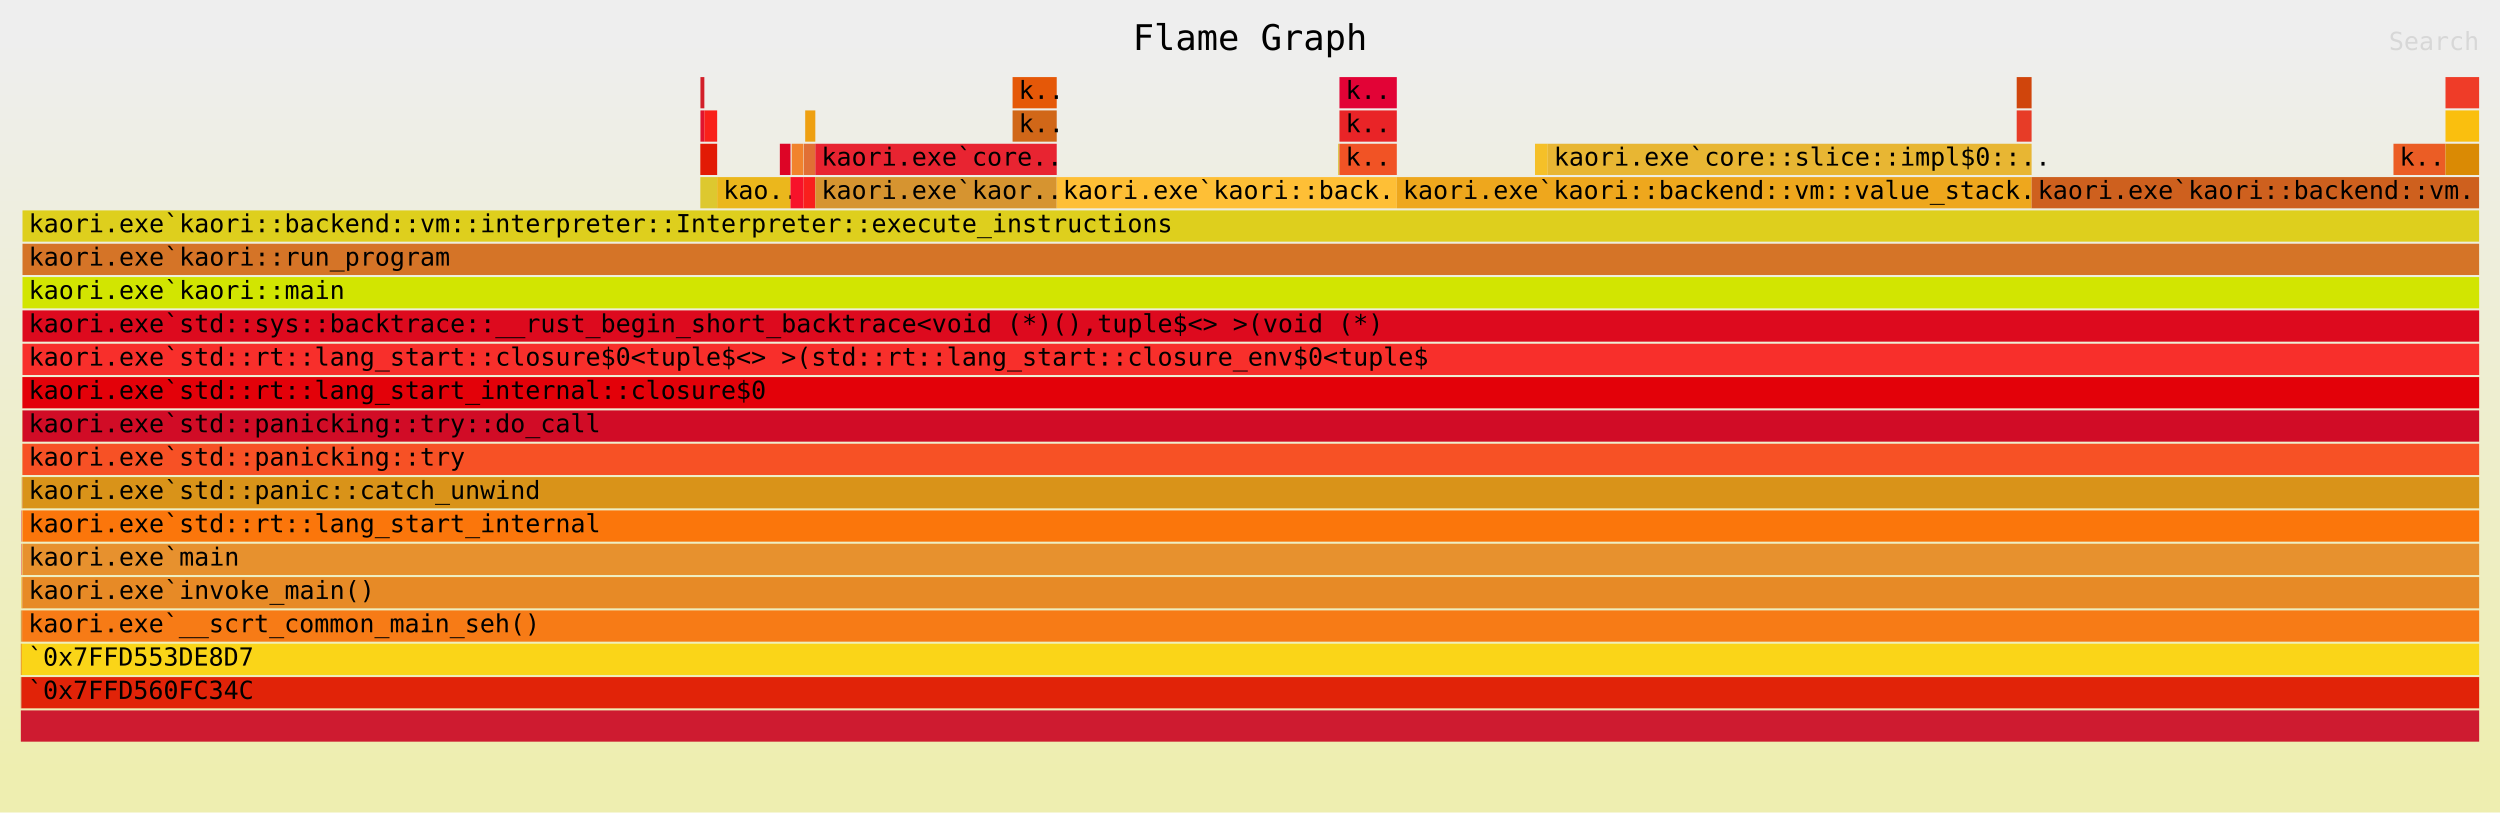
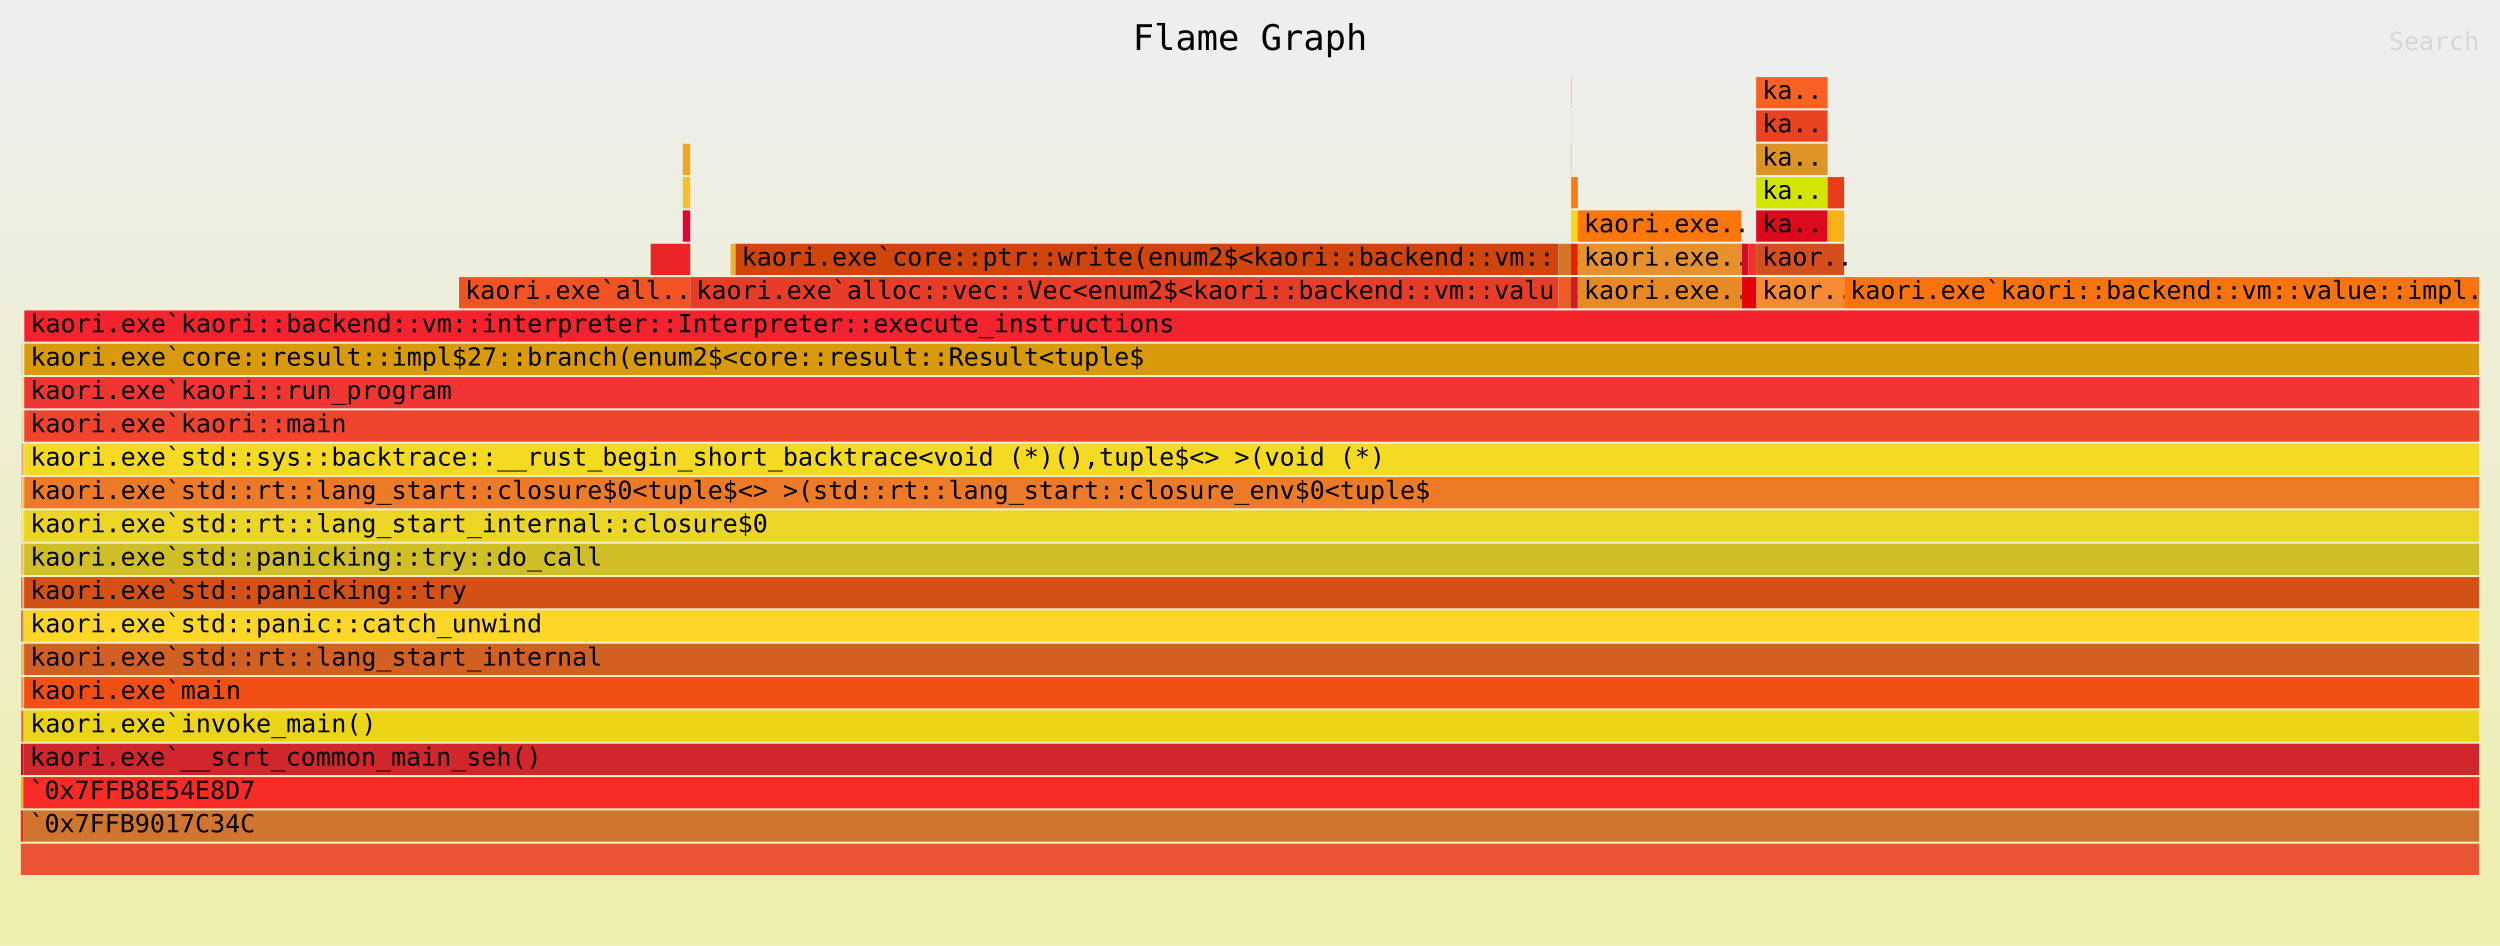
- <svg xmlns="http://www.w3.org/2000/svg" xmlns:ns1="http://github.com/jonhoo/inferno" version="1.1" width="1200" height="390" viewBox="0 0 1200 390">
+ <svg xmlns="http://www.w3.org/2000/svg" xmlns:ns1="http://github.com/jonhoo/inferno" version="1.1" width="1200" height="454" viewBox="0 0 1200 454">
  <defs>
    <linearGradient id="background" y1="0" y2="1" x1="0" x2="0">
      <stop stop-color="#eeeeee" offset="5%" />
      <stop stop-color="#eeeeb0" offset="95%" />
    </linearGradient>
  </defs>
  <style type="text/css">
text { font-family:monospace; font-size:12px }
#title { text-anchor:middle; font-size:17px; }
#matched { text-anchor:end; }
#search { text-anchor:end; opacity:0.1; cursor:pointer; }
#search:hover, #search.show { opacity:1; }
#subtitle { text-anchor:middle; font-color:rgb(160,160,160); }
#unzoom { cursor:pointer; }
#frames &gt; *:hover { stroke:black; stroke-width:0.5; cursor:pointer; }
.hide { display:none; }
.parent { opacity:0.5; }
</style>
-   <rect x="0" y="0" width="100%" height="390" fill="url(#background)" />
+   <rect x="0" y="0" width="100%" height="454" fill="url(#background)" />
  <text id="title" fill="rgb(0,0,0)" x="50%" y="24.00">Flame Graph</text>
-   <text id="details" fill="rgb(0,0,0)" x="10" y="373.00"> </text>
+   <text id="details" fill="rgb(0,0,0)" x="10" y="437.00"> </text>
  <text id="unzoom" class="hide" fill="rgb(0,0,0)" x="10" y="24.00">Reset Zoom</text>
  <text id="search" fill="rgb(0,0,0)" x="1190" y="24.00">Search</text>
-   <text id="matched" fill="rgb(0,0,0)" x="1190" y="373.00"> </text>
-   <svg id="frames" x="10" width="1180" total_samples="45387">
-     <g>
-       <rect x="0.011%" y="261" width="0.015%" height="15" fill="rgb(227,0,7)" ns1:x="5" ns1:w="7" />
-       <text x="0.261%" y="271.50" />
-     </g>
-     <g>
-       <rect x="0.011%" y="245" width="0.015%" height="15" fill="rgb(217,0,24)" ns1:x="5" ns1:w="7" />
-       <text x="0.261%" y="255.50" />
-     </g>
-     <g>
-       <rect x="0.011%" y="229" width="0.015%" height="15" fill="rgb(221,193,54)" ns1:x="5" ns1:w="7" />
-       <text x="0.261%" y="239.50" />
-     </g>
-     <g>
-       <rect x="0.011%" y="277" width="0.018%" height="15" fill="rgb(248,212,6)" ns1:x="5" ns1:w="8" />
-       <text x="0.261%" y="287.50" />
-     </g>
-     <g>
-       <rect x="0%" y="325" width="0.037%" height="15" fill="rgb(208,68,35)" ns1:x="0" ns1:w="17" />
-       <text x="0.25%" y="335.50" />
-     </g>
-     <g>
-       <rect x="0%" y="309" width="0.037%" height="15" fill="rgb(232,128,0)" ns1:x="0" ns1:w="17" />
-       <text x="0.25%" y="319.50" />
-     </g>
-     <g>
-       <rect x="0%" y="293" width="0.037%" height="15" fill="rgb(207,160,47)" ns1:x="0" ns1:w="17" />
-       <text x="0.25%" y="303.50" />
-     </g>
-     <g>
-       <rect x="0.042%" y="293" width="0.011%" height="15" fill="rgb(228,23,34)" ns1:x="19" ns1:w="5" />
-       <text x="0.292%" y="303.50" />
-     </g>
-     <g>
-       <rect x="0.042%" y="277" width="0.011%" height="15" fill="rgb(218,30,26)" ns1:x="19" ns1:w="5" />
-       <text x="0.292%" y="287.50" />
-     </g>
-     <g>
-       <rect x="0.053%" y="277" width="0.011%" height="15" fill="rgb(220,122,19)" ns1:x="24" ns1:w="5" />
-       <text x="0.303%" y="287.50" />
-     </g>
-     <g>
-       <rect x="0.053%" y="261" width="0.011%" height="15" fill="rgb(250,228,42)" ns1:x="24" ns1:w="5" />
-       <text x="0.303%" y="271.50" />
-     </g>
-     <g>
-       <rect x="0.053%" y="245" width="0.011%" height="15" fill="rgb(240,193,28)" ns1:x="24" ns1:w="5" />
-       <text x="0.303%" y="255.50" />
-     </g>
-     <g>
-       <rect x="0.053%" y="229" width="0.011%" height="15" fill="rgb(216,20,37)" ns1:x="24" ns1:w="5" />
-       <text x="0.303%" y="239.50" />
-     </g>
-     <g>
-       <rect x="0.053%" y="213" width="0.011%" height="15" fill="rgb(206,188,39)" ns1:x="24" ns1:w="5" />
-       <text x="0.303%" y="223.50" />
-     </g>
-     <g>
-       <rect x="0.053%" y="197" width="0.011%" height="15" fill="rgb(217,207,13)" ns1:x="24" ns1:w="5" />
-       <text x="0.303%" y="207.50" />
-     </g>
-     <g>
-       <rect x="0.053%" y="181" width="0.011%" height="15" fill="rgb(231,73,38)" ns1:x="24" ns1:w="5" />
-       <text x="0.303%" y="191.50" />
-     </g>
-     <g>
-       <rect x="27.645%" y="53" width="0.159%" height="15" fill="rgb(225,20,46)" ns1:x="12547" ns1:w="72" />
-       <text x="27.895%" y="63.50" />
-     </g>
-     <g>
-       <rect x="27.645%" y="37" width="0.159%" height="15" fill="rgb(210,31,41)" ns1:x="12547" ns1:w="72" />
-       <text x="27.895%" y="47.50" />
-     </g>
-     <g>
-       <rect x="27.64%" y="85" width="0.685%" height="15" fill="rgb(221,200,47)" ns1:x="12545" ns1:w="311" />
-       <text x="27.89%" y="95.50" />
-     </g>
-     <g>
-       <rect x="27.64%" y="69" width="0.685%" height="15" fill="rgb(226,26,5)" ns1:x="12545" ns1:w="311" />
-       <text x="27.89%" y="79.50" />
-     </g>
-     <g>
-       <rect x="27.803%" y="53" width="0.522%" height="15" fill="rgb(249,33,26)" ns1:x="12619" ns1:w="237" />
-       <text x="28.053%" y="63.50" />
-     </g>
-     <g>
-       <rect x="28.325%" y="85" width="2.983%" height="15" fill="rgb(235,183,28)" ns1:x="12856" ns1:w="1354" />
-       <text x="28.575%" y="95.50">kao..</text>
-     </g>
-     <g>
-       <rect x="30.875%" y="69" width="0.434%" height="15" fill="rgb(221,5,38)" ns1:x="14013" ns1:w="197" />
-       <text x="31.125%" y="79.50" />
-     </g>
-     <g>
-       <rect x="31.308%" y="85" width="0.524%" height="15" fill="rgb(247,18,42)" ns1:x="14210" ns1:w="238" />
-       <text x="31.558%" y="95.50" />
-     </g>
-     <g>
-       <rect x="31.357%" y="69" width="0.476%" height="15" fill="rgb(241,131,45)" ns1:x="14232" ns1:w="216" />
-       <text x="31.607%" y="79.50" />
-     </g>
-     <g>
-       <rect x="31.833%" y="85" width="0.485%" height="15" fill="rgb(249,31,29)" ns1:x="14448" ns1:w="220" />
-       <text x="32.083%" y="95.50" />
-     </g>
-     <g>
-       <rect x="31.851%" y="69" width="0.467%" height="15" fill="rgb(225,111,53)" ns1:x="14456" ns1:w="212" />
-       <text x="32.1%" y="79.50" />
-     </g>
-     <g>
-       <rect x="31.906%" y="53" width="0.412%" height="15" fill="rgb(238,160,17)" ns1:x="14481" ns1:w="187" />
-       <text x="32.156%" y="63.50" />
-     </g>
-     <g>
-       <rect x="32.318%" y="85" width="9.82%" height="15" fill="rgb(214,148,48)" ns1:x="14668" ns1:w="4457" />
-       <text x="32.568%" y="95.50">kaori.exe`kaor..</text>
-     </g>
-     <g>
-       <rect x="32.318%" y="69" width="9.82%" height="15" fill="rgb(232,36,49)" ns1:x="14668" ns1:w="4457" />
-       <text x="32.568%" y="79.50">kaori.exe`core..</text>
-     </g>
-     <g>
-       <rect x="40.342%" y="53" width="1.796%" height="15" fill="rgb(209,103,24)" ns1:x="18310" ns1:w="815" />
-       <text x="40.592%" y="63.50">k..</text>
-     </g>
-     <g>
-       <rect x="40.342%" y="37" width="1.796%" height="15" fill="rgb(229,88,8)" ns1:x="18310" ns1:w="815" />
-       <text x="40.592%" y="47.50">k..</text>
-     </g>
-     <g>
-       <rect x="53.592%" y="69" width="0.046%" height="15" fill="rgb(213,181,19)" ns1:x="24324" ns1:w="21" />
-       <text x="53.842%" y="79.50" />
-     </g>
-     <g>
-       <rect x="42.138%" y="85" width="13.834%" height="15" fill="rgb(254,191,54)" ns1:x="19125" ns1:w="6279" />
-       <text x="42.388%" y="95.50">kaori.exe`kaori::back..</text>
-     </g>
-     <g>
-       <rect x="53.639%" y="69" width="2.333%" height="15" fill="rgb(241,83,37)" ns1:x="24345" ns1:w="1059" />
-       <text x="53.889%" y="79.50">k..</text>
-     </g>
-     <g>
-       <rect x="53.639%" y="53" width="2.333%" height="15" fill="rgb(233,36,39)" ns1:x="24345" ns1:w="1059" />
-       <text x="53.889%" y="63.50">k..</text>
-     </g>
-     <g>
-       <rect x="53.639%" y="37" width="2.333%" height="15" fill="rgb(226,3,54)" ns1:x="24345" ns1:w="1059" />
-       <text x="53.889%" y="47.50">k..</text>
-     </g>
-     <g>
-       <rect x="61.593%" y="69" width="0.518%" height="15" fill="rgb(245,192,40)" ns1:x="27955" ns1:w="235" />
-       <text x="61.843%" y="79.50" />
-     </g>
-     <g>
-       <rect x="55.972%" y="85" width="25.822%" height="15" fill="rgb(238,167,29)" ns1:x="25404" ns1:w="11720" />
-       <text x="56.222%" y="95.50">kaori.exe`kaori::backend::vm::value_stack..</text>
-     </g>
-     <g>
-       <rect x="62.11%" y="69" width="19.684%" height="15" fill="rgb(232,182,51)" ns1:x="28190" ns1:w="8934" />
-       <text x="62.36%" y="79.50">kaori.exe`core::slice::impl$0::..</text>
-     </g>
-     <g>
-       <rect x="81.188%" y="53" width="0.606%" height="15" fill="rgb(231,60,39)" ns1:x="36849" ns1:w="275" />
-       <text x="81.438%" y="63.50" />
-     </g>
-     <g>
-       <rect x="81.188%" y="37" width="0.606%" height="15" fill="rgb(208,69,12)" ns1:x="36849" ns1:w="275" />
-       <text x="81.438%" y="47.50" />
-     </g>
-     <g>
-       <rect x="96.514%" y="69" width="2.115%" height="15" fill="rgb(235,93,37)" ns1:x="43805" ns1:w="960" />
-       <text x="96.764%" y="79.50">k..</text>
-     </g>
-     <g>
-       <rect x="0.068%" y="117" width="99.93%" height="15" fill="rgb(213,116,39)" ns1:x="31" ns1:w="45355" />
-       <text x="0.318%" y="127.50">kaori.exe`kaori::run_program</text>
-     </g>
-     <g>
-       <rect x="0.068%" y="101" width="99.93%" height="15" fill="rgb(222,207,29)" ns1:x="31" ns1:w="45355" />
-       <text x="0.318%" y="111.50">kaori.exe`kaori::backend::vm::interpreter::Interpreter::execute_instructions</text>
-     </g>
-     <g>
-       <rect x="81.794%" y="85" width="18.203%" height="15" fill="rgb(206,96,30)" ns1:x="37124" ns1:w="8262" />
-       <text x="82.044%" y="95.50">kaori.exe`kaori::backend::vm..</text>
-     </g>
-     <g>
-       <rect x="98.63%" y="69" width="1.368%" height="15" fill="rgb(218,138,4)" ns1:x="44765" ns1:w="621" />
-       <text x="98.88%" y="79.50" />
-     </g>
-     <g>
-       <rect x="98.63%" y="53" width="1.368%" height="15" fill="rgb(250,191,14)" ns1:x="44765" ns1:w="621" />
-       <text x="98.88%" y="63.50" />
-     </g>
-     <g>
-       <rect x="98.63%" y="37" width="1.368%" height="15" fill="rgb(239,60,40)" ns1:x="44765" ns1:w="621" />
-       <text x="98.88%" y="47.50" />
-     </g>
-     <g>
-       <rect x="0%" y="341" width="100%" height="15" fill="rgb(206,27,48)" ns1:x="0" ns1:w="45387" />
-       <text x="0.25%" y="351.50" />
-     </g>
-     <g>
-       <rect x="0.04%" y="325" width="99.96%" height="15" fill="rgb(225,35,8)" ns1:x="18" ns1:w="45369" />
-       <text x="0.29%" y="335.50">`0x7FFD560FC34C</text>
-     </g>
-     <g>
-       <rect x="0.04%" y="309" width="99.96%" height="15" fill="rgb(250,213,24)" ns1:x="18" ns1:w="45369" />
-       <text x="0.29%" y="319.50">`0x7FFD553DE8D7</text>
-     </g>
-     <g>
-       <rect x="0.053%" y="293" width="99.947%" height="15" fill="rgb(247,123,22)" ns1:x="24" ns1:w="45363" />
-       <text x="0.303%" y="303.50">kaori.exe`__scrt_common_main_seh()</text>
-     </g>
-     <g>
-       <rect x="0.066%" y="277" width="99.934%" height="15" fill="rgb(231,138,38)" ns1:x="30" ns1:w="45357" />
-       <text x="0.316%" y="287.50">kaori.exe`invoke_main()</text>
-     </g>
-     <g>
-       <rect x="0.066%" y="261" width="99.934%" height="15" fill="rgb(231,145,46)" ns1:x="30" ns1:w="45357" />
-       <text x="0.316%" y="271.50">kaori.exe`main</text>
-     </g>
-     <g>
-       <rect x="0.066%" y="245" width="99.934%" height="15" fill="rgb(251,118,11)" ns1:x="30" ns1:w="45357" />
-       <text x="0.316%" y="255.50">kaori.exe`std::rt::lang_start_internal</text>
-     </g>
-     <g>
-       <rect x="0.066%" y="229" width="99.934%" height="15" fill="rgb(217,147,25)" ns1:x="30" ns1:w="45357" />
-       <text x="0.316%" y="239.50">kaori.exe`std::panic::catch_unwind</text>
-     </g>
-     <g>
-       <rect x="0.066%" y="213" width="99.934%" height="15" fill="rgb(247,81,37)" ns1:x="30" ns1:w="45357" />
-       <text x="0.316%" y="223.50">kaori.exe`std::panicking::try</text>
-     </g>
-     <g>
-       <rect x="0.066%" y="197" width="99.934%" height="15" fill="rgb(209,12,38)" ns1:x="30" ns1:w="45357" />
-       <text x="0.316%" y="207.50">kaori.exe`std::panicking::try::do_call</text>
-     </g>
-     <g>
-       <rect x="0.066%" y="181" width="99.934%" height="15" fill="rgb(227,1,9)" ns1:x="30" ns1:w="45357" />
-       <text x="0.316%" y="191.50">kaori.exe`std::rt::lang_start_internal::closure$0</text>
-     </g>
-     <g>
-       <rect x="0.068%" y="165" width="99.932%" height="15" fill="rgb(248,47,43)" ns1:x="31" ns1:w="45356" />
-       <text x="0.318%" y="175.50">kaori.exe`std::rt::lang_start::closure$0&lt;tuple$&lt;&gt; &gt;(std::rt::lang_start::closure_env$0&lt;tuple$</text>
-     </g>
-     <g>
-       <rect x="0.068%" y="149" width="99.932%" height="15" fill="rgb(221,10,30)" ns1:x="31" ns1:w="45356" />
-       <text x="0.318%" y="159.50">kaori.exe`std::sys::backtrace::__rust_begin_short_backtrace&lt;void (*)(),tuple$&lt;&gt; &gt;(void (*)</text>
-     </g>
-     <g>
-       <rect x="0.068%" y="133" width="99.932%" height="15" fill="rgb(210,229,1)" ns1:x="31" ns1:w="45356" />
-       <text x="0.318%" y="143.50">kaori.exe`kaori::main</text>
+   <text id="matched" fill="rgb(0,0,0)" x="1190" y="437.00"> </text>
+   <svg id="frames" x="10" width="1180" total_samples="26827">
+     <g>
+       <rect x="0.022%" y="229" width="0.011%" height="15" fill="rgb(227,0,7)" ns1:x="6" ns1:w="3" />
+       <text x="0.272%" y="239.50" />
+     </g>
+     <g>
+       <rect x="0.022%" y="277" width="0.015%" height="15" fill="rgb(217,0,24)" ns1:x="6" ns1:w="4" />
+       <text x="0.272%" y="287.50" />
+     </g>
+     <g>
+       <rect x="0.022%" y="261" width="0.015%" height="15" fill="rgb(221,193,54)" ns1:x="6" ns1:w="4" />
+       <text x="0.272%" y="271.50" />
+     </g>
+     <g>
+       <rect x="0.022%" y="245" width="0.015%" height="15" fill="rgb(248,212,6)" ns1:x="6" ns1:w="4" />
+       <text x="0.272%" y="255.50" />
+     </g>
+     <g>
+       <rect x="0.041%" y="165" width="0.011%" height="15" fill="rgb(208,68,35)" ns1:x="11" ns1:w="3" />
+       <text x="0.291%" y="175.50" />
+     </g>
+     <g>
+       <rect x="0.022%" y="325" width="0.041%" height="15" fill="rgb(232,128,0)" ns1:x="6" ns1:w="11" />
+       <text x="0.272%" y="335.50" />
+     </g>
+     <g>
+       <rect x="0.022%" y="309" width="0.041%" height="15" fill="rgb(207,160,47)" ns1:x="6" ns1:w="11" />
+       <text x="0.272%" y="319.50" />
+     </g>
+     <g>
+       <rect x="0.022%" y="293" width="0.041%" height="15" fill="rgb(228,23,34)" ns1:x="6" ns1:w="11" />
+       <text x="0.272%" y="303.50" />
+     </g>
+     <g>
+       <rect x="0.037%" y="277" width="0.026%" height="15" fill="rgb(218,30,26)" ns1:x="10" ns1:w="7" />
+       <text x="0.287%" y="287.50" />
+     </g>
+     <g>
+       <rect x="0.037%" y="261" width="0.026%" height="15" fill="rgb(220,122,19)" ns1:x="10" ns1:w="7" />
+       <text x="0.287%" y="271.50" />
+     </g>
+     <g>
+       <rect x="0.041%" y="245" width="0.022%" height="15" fill="rgb(250,228,42)" ns1:x="11" ns1:w="6" />
+       <text x="0.291%" y="255.50" />
+     </g>
+     <g>
+       <rect x="0.041%" y="229" width="0.022%" height="15" fill="rgb(240,193,28)" ns1:x="11" ns1:w="6" />
+       <text x="0.291%" y="239.50" />
+     </g>
+     <g>
+       <rect x="0.041%" y="213" width="0.022%" height="15" fill="rgb(216,20,37)" ns1:x="11" ns1:w="6" />
+       <text x="0.291%" y="223.50" />
+     </g>
+     <g>
+       <rect x="0.041%" y="197" width="0.022%" height="15" fill="rgb(206,188,39)" ns1:x="11" ns1:w="6" />
+       <text x="0.291%" y="207.50" />
+     </g>
+     <g>
+       <rect x="0.041%" y="181" width="0.022%" height="15" fill="rgb(217,207,13)" ns1:x="11" ns1:w="6" />
+       <text x="0.291%" y="191.50" />
+     </g>
+     <g>
+       <rect x="0.022%" y="341" width="0.052%" height="15" fill="rgb(231,73,38)" ns1:x="6" ns1:w="14" />
+       <text x="0.272%" y="351.50" />
+     </g>
+     <g>
+       <rect x="0.075%" y="341" width="0.015%" height="15" fill="rgb(225,20,46)" ns1:x="20" ns1:w="4" />
+       <text x="0.325%" y="351.50" />
+     </g>
+     <g>
+       <rect x="0.078%" y="325" width="0.011%" height="15" fill="rgb(210,31,41)" ns1:x="21" ns1:w="3" />
+       <text x="0.328%" y="335.50" />
+     </g>
+     <g>
+       <rect x="0.078%" y="309" width="0.011%" height="15" fill="rgb(221,200,47)" ns1:x="21" ns1:w="3" />
+       <text x="0.328%" y="319.50" />
+     </g>
+     <g>
+       <rect x="0.078%" y="293" width="0.011%" height="15" fill="rgb(226,26,5)" ns1:x="21" ns1:w="3" />
+       <text x="0.328%" y="303.50" />
+     </g>
+     <g>
+       <rect x="0%" y="389" width="0.101%" height="15" fill="rgb(249,33,26)" ns1:x="0" ns1:w="27" />
+       <text x="0.25%" y="399.50" />
+     </g>
+     <g>
+       <rect x="0.004%" y="373" width="0.097%" height="15" fill="rgb(235,183,28)" ns1:x="1" ns1:w="26" />
+       <text x="0.254%" y="383.50" />
+     </g>
+     <g>
+       <rect x="0.004%" y="357" width="0.097%" height="15" fill="rgb(221,5,38)" ns1:x="1" ns1:w="26" />
+       <text x="0.254%" y="367.50" />
+     </g>
+     <g>
+       <rect x="0.101%" y="357" width="0.015%" height="15" fill="rgb(247,18,42)" ns1:x="27" ns1:w="4" />
+       <text x="0.351%" y="367.50" />
+     </g>
+     <g>
+       <rect x="0.101%" y="341" width="0.015%" height="15" fill="rgb(241,131,45)" ns1:x="27" ns1:w="4" />
+       <text x="0.351%" y="351.50" />
+     </g>
+     <g>
+       <rect x="0.116%" y="229" width="0.011%" height="15" fill="rgb(249,31,29)" ns1:x="31" ns1:w="3" />
+       <text x="0.366%" y="239.50" />
+     </g>
+     <g>
+       <rect x="0.116%" y="213" width="0.011%" height="15" fill="rgb(225,111,53)" ns1:x="31" ns1:w="3" />
+       <text x="0.366%" y="223.50" />
+     </g>
+     <g>
+       <rect x="0.116%" y="341" width="0.015%" height="15" fill="rgb(238,160,17)" ns1:x="31" ns1:w="4" />
+       <text x="0.366%" y="351.50" />
+     </g>
+     <g>
+       <rect x="0.116%" y="325" width="0.015%" height="15" fill="rgb(214,148,48)" ns1:x="31" ns1:w="4" />
+       <text x="0.366%" y="335.50" />
+     </g>
+     <g>
+       <rect x="0.116%" y="309" width="0.015%" height="15" fill="rgb(232,36,49)" ns1:x="31" ns1:w="4" />
+       <text x="0.366%" y="319.50" />
+     </g>
+     <g>
+       <rect x="0.116%" y="293" width="0.015%" height="15" fill="rgb(209,103,24)" ns1:x="31" ns1:w="4" />
+       <text x="0.366%" y="303.50" />
+     </g>
+     <g>
+       <rect x="0.116%" y="277" width="0.015%" height="15" fill="rgb(229,88,8)" ns1:x="31" ns1:w="4" />
+       <text x="0.366%" y="287.50" />
+     </g>
+     <g>
+       <rect x="0.116%" y="261" width="0.015%" height="15" fill="rgb(213,181,19)" ns1:x="31" ns1:w="4" />
+       <text x="0.366%" y="271.50" />
+     </g>
+     <g>
+       <rect x="0.116%" y="245" width="0.015%" height="15" fill="rgb(254,191,54)" ns1:x="31" ns1:w="4" />
+       <text x="0.366%" y="255.50" />
+     </g>
+     <g>
+       <rect x="17.825%" y="133" width="9.405%" height="15" fill="rgb(241,83,37)" ns1:x="4782" ns1:w="2523" />
+       <text x="18.075%" y="143.50">kaori.exe`all..</text>
+     </g>
+     <g>
+       <rect x="25.62%" y="117" width="1.61%" height="15" fill="rgb(233,36,39)" ns1:x="6873" ns1:w="432" />
+       <text x="25.87%" y="127.50" />
+     </g>
+     <g>
+       <rect x="26.928%" y="101" width="0.302%" height="15" fill="rgb(226,3,54)" ns1:x="7224" ns1:w="81" />
+       <text x="27.178%" y="111.50" />
+     </g>
+     <g>
+       <rect x="26.928%" y="85" width="0.302%" height="15" fill="rgb(245,192,40)" ns1:x="7224" ns1:w="81" />
+       <text x="27.178%" y="95.50" />
+     </g>
+     <g>
+       <rect x="26.928%" y="69" width="0.302%" height="15" fill="rgb(238,167,29)" ns1:x="7224" ns1:w="81" />
+       <text x="27.178%" y="79.50" />
+     </g>
+     <g>
+       <rect x="28.87%" y="117" width="0.201%" height="15" fill="rgb(232,182,51)" ns1:x="7745" ns1:w="54" />
+       <text x="29.12%" y="127.50" />
+     </g>
+     <g>
+       <rect x="27.23%" y="133" width="35.323%" height="15" fill="rgb(231,60,39)" ns1:x="7305" ns1:w="9476" />
+       <text x="27.48%" y="143.50">kaori.exe`alloc::vec::Vec&lt;enum2$&lt;kaori::backend::vm::valu..</text>
+     </g>
+     <g>
+       <rect x="29.072%" y="117" width="33.481%" height="15" fill="rgb(208,69,12)" ns1:x="7799" ns1:w="8982" />
+       <text x="29.322%" y="127.50">kaori.exe`core::ptr::write(enum2$&lt;kaori::backend::vm::..</text>
+     </g>
+     <g>
+       <rect x="62.553%" y="133" width="0.503%" height="15" fill="rgb(235,93,37)" ns1:x="16781" ns1:w="135" />
+       <text x="62.803%" y="143.50" />
+     </g>
+     <g>
+       <rect x="62.556%" y="117" width="0.499%" height="15" fill="rgb(213,116,39)" ns1:x="16782" ns1:w="134" />
+       <text x="62.806%" y="127.50" />
+     </g>
+     <g>
+       <rect x="63.056%" y="101" width="0.011%" height="15" fill="rgb(222,207,29)" ns1:x="16916" ns1:w="3" />
+       <text x="63.306%" y="111.50" />
+     </g>
+     <g>
+       <rect x="63.056%" y="85" width="0.011%" height="15" fill="rgb(206,96,30)" ns1:x="16916" ns1:w="3" />
+       <text x="63.306%" y="95.50" />
+     </g>
+     <g>
+       <rect x="63.056%" y="69" width="0.011%" height="15" fill="rgb(218,138,4)" ns1:x="16916" ns1:w="3" />
+       <text x="63.306%" y="79.50" />
+     </g>
+     <g>
+       <rect x="63.056%" y="53" width="0.011%" height="15" fill="rgb(250,191,14)" ns1:x="16916" ns1:w="3" />
+       <text x="63.306%" y="63.50" />
+     </g>
+     <g>
+       <rect x="63.056%" y="37" width="0.011%" height="15" fill="rgb(239,60,40)" ns1:x="16916" ns1:w="3" />
+       <text x="63.306%" y="47.50" />
+     </g>
+     <g>
+       <rect x="63.056%" y="133" width="0.28%" height="15" fill="rgb(206,27,48)" ns1:x="16916" ns1:w="75" />
+       <text x="63.306%" y="143.50" />
+     </g>
+     <g>
+       <rect x="63.056%" y="117" width="0.28%" height="15" fill="rgb(225,35,8)" ns1:x="16916" ns1:w="75" />
+       <text x="63.306%" y="127.50" />
+     </g>
+     <g>
+       <rect x="63.067%" y="101" width="0.268%" height="15" fill="rgb(250,213,24)" ns1:x="16919" ns1:w="72" />
+       <text x="63.317%" y="111.50" />
+     </g>
+     <g>
+       <rect x="63.067%" y="85" width="0.268%" height="15" fill="rgb(247,123,22)" ns1:x="16919" ns1:w="72" />
+       <text x="63.317%" y="95.50" />
+     </g>
+     <g>
+       <rect x="63.335%" y="133" width="6.654%" height="15" fill="rgb(231,138,38)" ns1:x="16991" ns1:w="1785" />
+       <text x="63.585%" y="143.50">kaori.exe..</text>
+     </g>
+     <g>
+       <rect x="63.335%" y="117" width="6.654%" height="15" fill="rgb(231,145,46)" ns1:x="16991" ns1:w="1785" />
+       <text x="63.585%" y="127.50">kaori.exe..</text>
+     </g>
+     <g>
+       <rect x="63.335%" y="101" width="6.654%" height="15" fill="rgb(251,118,11)" ns1:x="16991" ns1:w="1785" />
+       <text x="63.585%" y="111.50">kaori.exe..</text>
+     </g>
+     <g>
+       <rect x="69.989%" y="133" width="0.019%" height="15" fill="rgb(217,147,25)" ns1:x="18776" ns1:w="5" />
+       <text x="70.239%" y="143.50" />
+     </g>
+     <g>
+       <rect x="69.993%" y="117" width="0.015%" height="15" fill="rgb(247,81,37)" ns1:x="18777" ns1:w="4" />
+       <text x="70.243%" y="127.50" />
+     </g>
+     <g>
+       <rect x="70.008%" y="117" width="0.272%" height="15" fill="rgb(209,12,38)" ns1:x="18781" ns1:w="73" />
+       <text x="70.258%" y="127.50" />
+     </g>
+     <g>
+       <rect x="70.008%" y="133" width="0.582%" height="15" fill="rgb(227,1,9)" ns1:x="18781" ns1:w="156" />
+       <text x="70.258%" y="143.50" />
+     </g>
+     <g>
+       <rect x="70.28%" y="117" width="0.309%" height="15" fill="rgb(248,47,43)" ns1:x="18854" ns1:w="83" />
+       <text x="70.53%" y="127.50" />
+     </g>
+     <g>
+       <rect x="70.589%" y="101" width="2.908%" height="15" fill="rgb(221,10,30)" ns1:x="18937" ns1:w="780" />
+       <text x="70.839%" y="111.50">ka..</text>
+     </g>
+     <g>
+       <rect x="70.589%" y="85" width="2.908%" height="15" fill="rgb(210,229,1)" ns1:x="18937" ns1:w="780" />
+       <text x="70.839%" y="95.50">ka..</text>
+     </g>
+     <g>
+       <rect x="70.589%" y="69" width="2.908%" height="15" fill="rgb(222,148,37)" ns1:x="18937" ns1:w="780" />
+       <text x="70.839%" y="79.50">ka..</text>
+     </g>
+     <g>
+       <rect x="70.589%" y="53" width="2.908%" height="15" fill="rgb(234,67,33)" ns1:x="18937" ns1:w="780" />
+       <text x="70.839%" y="63.50">ka..</text>
+     </g>
+     <g>
+       <rect x="70.589%" y="37" width="2.908%" height="15" fill="rgb(247,98,35)" ns1:x="18937" ns1:w="780" />
+       <text x="70.839%" y="47.50">ka..</text>
+     </g>
+     <g>
+       <rect x="70.589%" y="133" width="3.579%" height="15" fill="rgb(247,138,52)" ns1:x="18937" ns1:w="960" />
+       <text x="70.839%" y="143.50">kaor..</text>
+     </g>
+     <g>
+       <rect x="70.589%" y="117" width="3.579%" height="15" fill="rgb(213,79,30)" ns1:x="18937" ns1:w="960" />
+       <text x="70.839%" y="127.50">kaor..</text>
+     </g>
+     <g>
+       <rect x="73.497%" y="101" width="0.671%" height="15" fill="rgb(246,177,23)" ns1:x="19717" ns1:w="180" />
+       <text x="73.747%" y="111.50" />
+     </g>
+     <g>
+       <rect x="73.497%" y="85" width="0.671%" height="15" fill="rgb(230,62,27)" ns1:x="19717" ns1:w="180" />
+       <text x="73.747%" y="95.50" />
+     </g>
+     <g>
+       <rect x="0.142%" y="165" width="99.851%" height="15" fill="rgb(216,154,8)" ns1:x="38" ns1:w="26787" />
+       <text x="0.392%" y="175.50">kaori.exe`core::result::impl$27::branch(enum2$&lt;core::result::Result&lt;tuple$</text>
+     </g>
+     <g>
+       <rect x="0.142%" y="149" width="99.851%" height="15" fill="rgb(244,35,45)" ns1:x="38" ns1:w="26787" />
+       <text x="0.392%" y="159.50">kaori.exe`kaori::backend::vm::interpreter::Interpreter::execute_instructions</text>
+     </g>
+     <g>
+       <rect x="74.168%" y="133" width="25.825%" height="15" fill="rgb(251,115,12)" ns1:x="19897" ns1:w="6928" />
+       <text x="74.418%" y="143.50">kaori.exe`kaori::backend::vm::value::impl..</text>
+     </g>
+     <g>
+       <rect x="0.138%" y="181" width="99.858%" height="15" fill="rgb(240,54,50)" ns1:x="37" ns1:w="26789" />
+       <text x="0.388%" y="191.50">kaori.exe`kaori::run_program</text>
+     </g>
+     <g>
+       <rect x="0%" y="405" width="100%" height="15" fill="rgb(233,84,52)" ns1:x="0" ns1:w="26827" />
+       <text x="0.25%" y="415.50" />
+     </g>
+     <g>
+       <rect x="0.101%" y="389" width="99.899%" height="15" fill="rgb(207,117,47)" ns1:x="27" ns1:w="26800" />
+       <text x="0.351%" y="399.50">`0x7FFB9017C34C</text>
+     </g>
+     <g>
+       <rect x="0.101%" y="373" width="99.899%" height="15" fill="rgb(249,43,39)" ns1:x="27" ns1:w="26800" />
+       <text x="0.351%" y="383.50">`0x7FFB8E54E8D7</text>
+     </g>
+     <g>
+       <rect x="0.116%" y="357" width="99.884%" height="15" fill="rgb(209,38,44)" ns1:x="31" ns1:w="26796" />
+       <text x="0.366%" y="367.50">kaori.exe`__scrt_common_main_seh()</text>
+     </g>
+     <g>
+       <rect x="0.134%" y="341" width="99.866%" height="15" fill="rgb(236,212,23)" ns1:x="36" ns1:w="26791" />
+       <text x="0.384%" y="351.50">kaori.exe`invoke_main()</text>
+     </g>
+     <g>
+       <rect x="0.134%" y="325" width="99.866%" height="15" fill="rgb(242,79,21)" ns1:x="36" ns1:w="26791" />
+       <text x="0.384%" y="335.50">kaori.exe`main</text>
+     </g>
+     <g>
+       <rect x="0.134%" y="309" width="99.866%" height="15" fill="rgb(211,96,35)" ns1:x="36" ns1:w="26791" />
+       <text x="0.384%" y="319.50">kaori.exe`std::rt::lang_start_internal</text>
+     </g>
+     <g>
+       <rect x="0.134%" y="293" width="99.866%" height="15" fill="rgb(253,215,40)" ns1:x="36" ns1:w="26791" />
+       <text x="0.384%" y="303.50">kaori.exe`std::panic::catch_unwind</text>
+     </g>
+     <g>
+       <rect x="0.134%" y="277" width="99.866%" height="15" fill="rgb(211,81,21)" ns1:x="36" ns1:w="26791" />
+       <text x="0.384%" y="287.50">kaori.exe`std::panicking::try</text>
+     </g>
+     <g>
+       <rect x="0.134%" y="261" width="99.866%" height="15" fill="rgb(208,190,38)" ns1:x="36" ns1:w="26791" />
+       <text x="0.384%" y="271.50">kaori.exe`std::panicking::try::do_call</text>
+     </g>
+     <g>
+       <rect x="0.134%" y="245" width="99.866%" height="15" fill="rgb(235,213,38)" ns1:x="36" ns1:w="26791" />
+       <text x="0.384%" y="255.50">kaori.exe`std::rt::lang_start_internal::closure$0</text>
+     </g>
+     <g>
+       <rect x="0.138%" y="229" width="99.862%" height="15" fill="rgb(237,122,38)" ns1:x="37" ns1:w="26790" />
+       <text x="0.388%" y="239.50">kaori.exe`std::rt::lang_start::closure$0&lt;tuple$&lt;&gt; &gt;(std::rt::lang_start::closure_env$0&lt;tuple$</text>
+     </g>
+     <g>
+       <rect x="0.138%" y="213" width="99.862%" height="15" fill="rgb(244,218,35)" ns1:x="37" ns1:w="26790" />
+       <text x="0.388%" y="223.50">kaori.exe`std::sys::backtrace::__rust_begin_short_backtrace&lt;void (*)(),tuple$&lt;&gt; &gt;(void (*)</text>
+     </g>
+     <g>
+       <rect x="0.138%" y="197" width="99.862%" height="15" fill="rgb(240,68,47)" ns1:x="37" ns1:w="26790" />
+       <text x="0.388%" y="207.50">kaori.exe`kaori::main</text>
    </g>
  </svg>
</svg>
